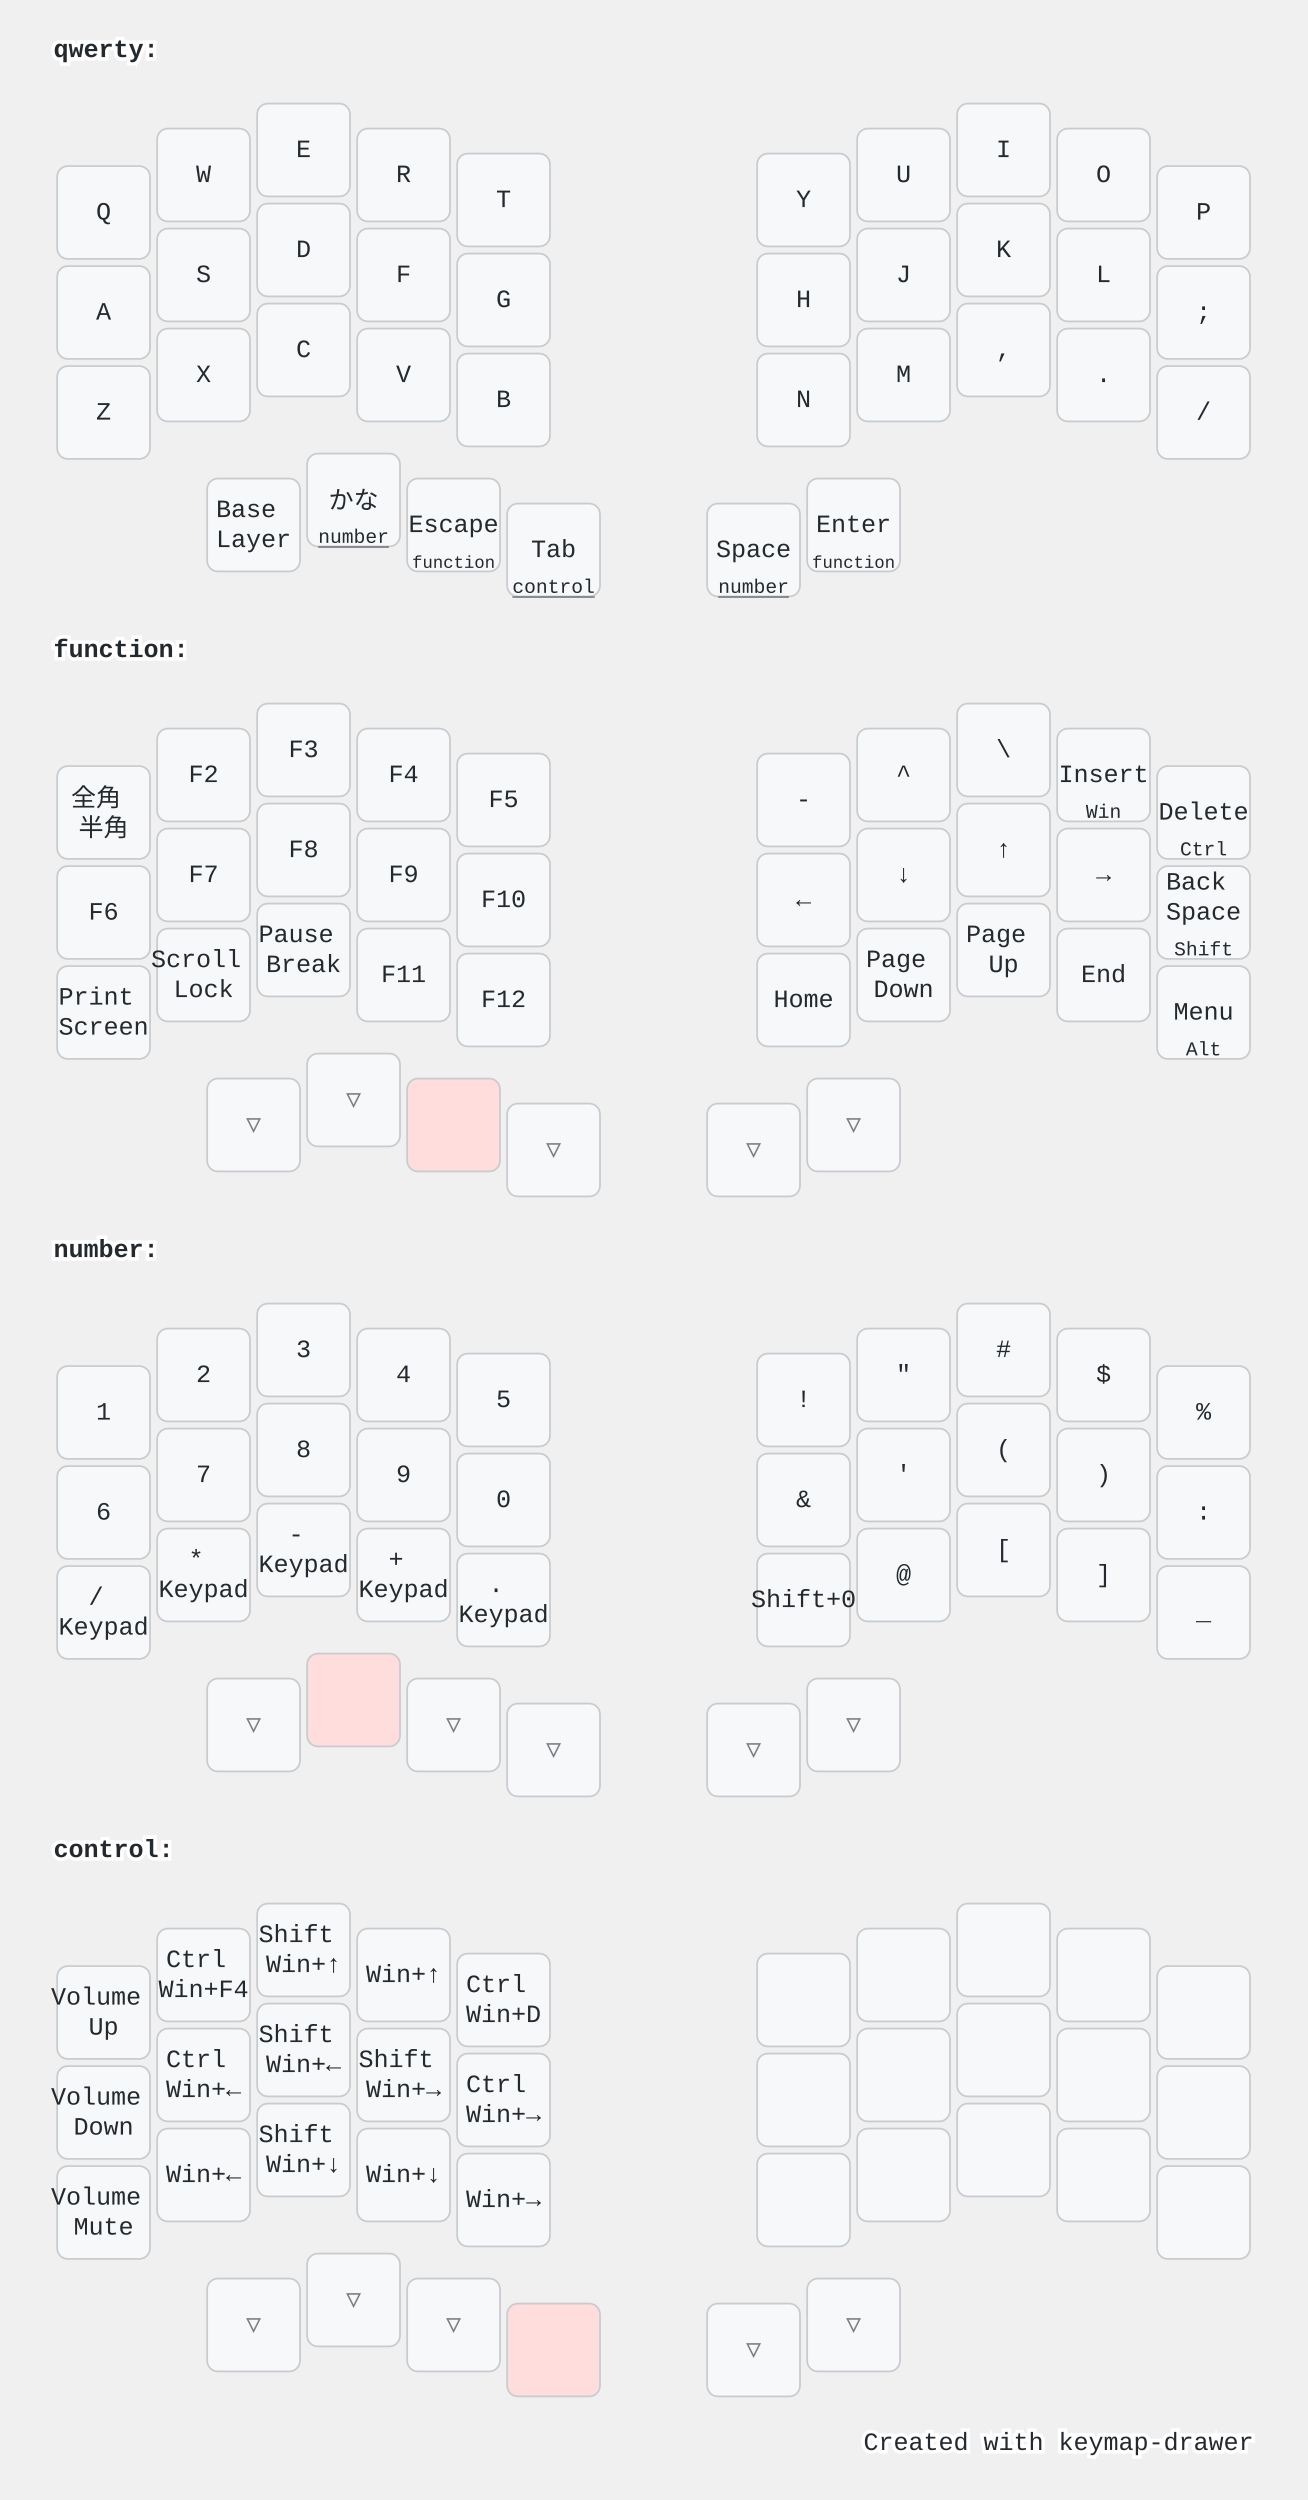
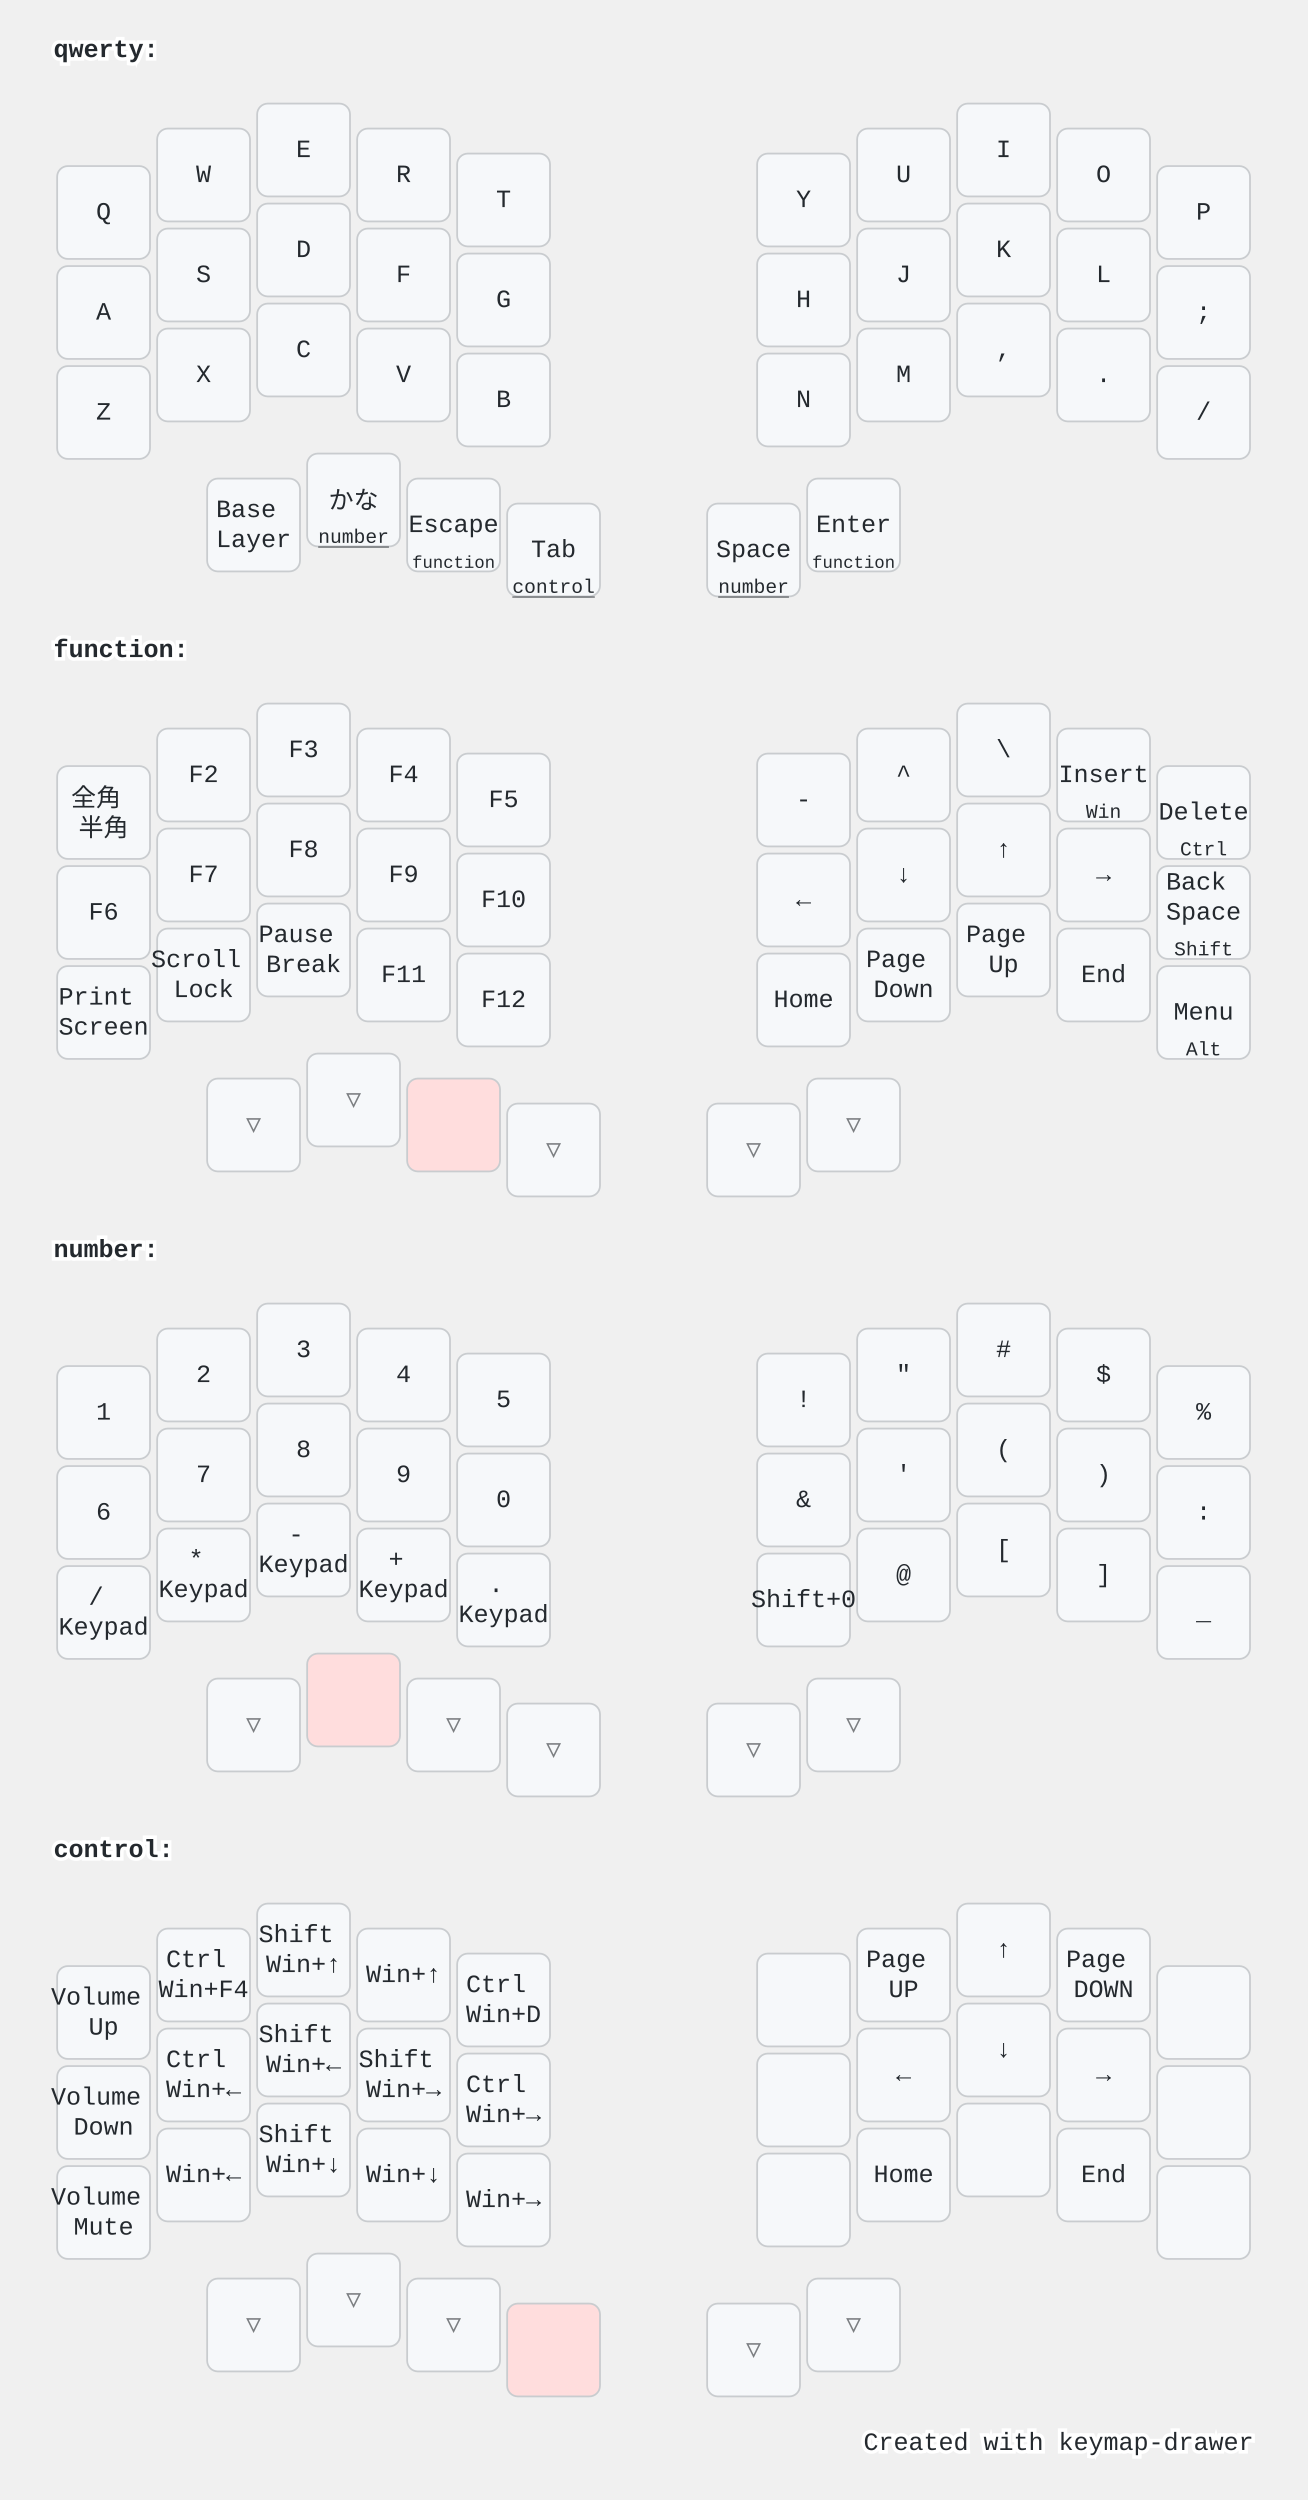
<svg xmlns="http://www.w3.org/2000/svg" width="732" height="1400" viewBox="0 0 732 1400" class="keymap">
  <style>/* inherit to force styles through use tags */
svg path {
    fill: inherit;
}

/* font and background color specifications */
svg.keymap {
    font-family: SFMono-Regular,Consolas,Liberation Mono,Menlo,monospace;
    font-size: 14px;
    font-kerning: normal;
    text-rendering: optimizeLegibility;
    fill: #24292e;
}

/* default key styling */
rect.key {
    fill: #f6f8fa;
}

rect.key, rect.combo {
    stroke: #c9cccf;
    stroke-width: 1;
}

/* default key side styling, only used is draw_key_sides is set */
rect.side {
    filter: brightness(90%);
}

/* color accent for combo boxes */
rect.combo, rect.combo-separate {
    fill: #cdf;
}

/* color accent for held keys */
rect.held, rect.combo.held {
    fill: #fdd;
}

/* color accent for ghost (optional) keys */
rect.ghost, rect.combo.ghost {
    stroke-dasharray: 4, 4;
    stroke-width: 2;
}

text {
    text-anchor: middle;
    dominant-baseline: middle;
}

/* styling for layer labels */
text.label {
    font-weight: bold;
    text-anchor: start;
    stroke: white;
    stroke-width: 4;
    paint-order: stroke;
}

/* styling for optional footer */
text.footer {
    text-anchor: end;
    dominant-baseline: auto;
    stroke: white;
    stroke-width: 4;
    paint-order: stroke;
}

/* styling for combo tap, and key non-tap label text */
text.combo, text.hold, text.shifted, text.left, text.right {
    font-size: 11px;
}

text.hold {
    text-anchor: middle;
    dominant-baseline: auto;
}

text.shifted {
    text-anchor: middle;
    dominant-baseline: hanging;
}

text.left {
    text-anchor: start;
}

text.right {
    text-anchor: end;
}

text.layer-activator {
    text-decoration: underline;
}

/* styling for hold/shifted label text in combo box */
text.combo.hold, text.combo.shifted, text.combo.left, text.combo.right {
    font-size: 8px;
}

/* lighter symbol for transparent keys */
text.trans {
    fill: #7b7e81;
}

/* styling for combo dendrons */
path.combo {
    stroke-width: 1;
    stroke: gray;
    fill: none;
}

/* Start Tabler Icons Cleanup */
/* cannot use height/width with glyphs */
.icon-tabler &gt; path {
    fill: inherit;
    stroke: inherit;
    stroke-width: 2;
}
/* hide tabler's default box */
.icon-tabler &gt; path[stroke="none"][fill="none"] {
    visibility: hidden;
}
/* End Tabler Icons Cleanup */

@media (prefers-color-scheme: dark) {
svg.keymap { fill: #d1d6db; }
rect.key { fill: #3f4750; }
rect.key, rect.combo { stroke: #60666c; }
rect.combo, rect.combo-separate { fill: #1f3d7a; }
rect.held, rect.combo.held { fill: #854747; }
text.label, text.footer { stroke: black; }
text.trans { fill: #7e8184; }
path.combo { stroke: #7f7f7f; }

}</style>
  <g transform="translate(30, 0)" class="layer-qwerty">
    <text x="0" y="28" class="label" id="qwerty">qwerty:</text>
    <g transform="translate(0, 56)">
      <g transform="translate(28, 63)" class="key keypos-0">
        <rect rx="6" ry="6" x="-26" y="-26" width="52" height="52" class="key" />
        <text x="0" y="0" class="key tap">Q</text>
      </g>
      <g transform="translate(84, 42)" class="key keypos-1">
        <rect rx="6" ry="6" x="-26" y="-26" width="52" height="52" class="key" />
        <text x="0" y="0" class="key tap">W</text>
      </g>
      <g transform="translate(140, 28)" class="key keypos-2">
        <rect rx="6" ry="6" x="-26" y="-26" width="52" height="52" class="key" />
        <text x="0" y="0" class="key tap">E</text>
      </g>
      <g transform="translate(196, 42)" class="key keypos-3">
        <rect rx="6" ry="6" x="-26" y="-26" width="52" height="52" class="key" />
        <text x="0" y="0" class="key tap">R</text>
      </g>
      <g transform="translate(252, 56)" class="key keypos-4">
        <rect rx="6" ry="6" x="-26" y="-26" width="52" height="52" class="key" />
        <text x="0" y="0" class="key tap">T</text>
      </g>
      <g transform="translate(420, 56)" class="key keypos-5">
        <rect rx="6" ry="6" x="-26" y="-26" width="52" height="52" class="key" />
        <text x="0" y="0" class="key tap">Y</text>
      </g>
      <g transform="translate(476, 42)" class="key keypos-6">
        <rect rx="6" ry="6" x="-26" y="-26" width="52" height="52" class="key" />
        <text x="0" y="0" class="key tap">U</text>
      </g>
      <g transform="translate(532, 28)" class="key keypos-7">
        <rect rx="6" ry="6" x="-26" y="-26" width="52" height="52" class="key" />
        <text x="0" y="0" class="key tap">I</text>
      </g>
      <g transform="translate(588, 42)" class="key keypos-8">
        <rect rx="6" ry="6" x="-26" y="-26" width="52" height="52" class="key" />
        <text x="0" y="0" class="key tap">O</text>
      </g>
      <g transform="translate(644, 63)" class="key keypos-9">
        <rect rx="6" ry="6" x="-26" y="-26" width="52" height="52" class="key" />
        <text x="0" y="0" class="key tap">P</text>
      </g>
      <g transform="translate(28, 119)" class="key keypos-10">
        <rect rx="6" ry="6" x="-26" y="-26" width="52" height="52" class="key" />
        <text x="0" y="0" class="key tap">A</text>
      </g>
      <g transform="translate(84, 98)" class="key keypos-11">
        <rect rx="6" ry="6" x="-26" y="-26" width="52" height="52" class="key" />
        <text x="0" y="0" class="key tap">S</text>
      </g>
      <g transform="translate(140, 84)" class="key keypos-12">
        <rect rx="6" ry="6" x="-26" y="-26" width="52" height="52" class="key" />
        <text x="0" y="0" class="key tap">D</text>
      </g>
      <g transform="translate(196, 98)" class="key keypos-13">
        <rect rx="6" ry="6" x="-26" y="-26" width="52" height="52" class="key" />
        <text x="0" y="0" class="key tap">F</text>
      </g>
      <g transform="translate(252, 112)" class="key keypos-14">
        <rect rx="6" ry="6" x="-26" y="-26" width="52" height="52" class="key" />
        <text x="0" y="0" class="key tap">G</text>
      </g>
      <g transform="translate(420, 112)" class="key keypos-15">
        <rect rx="6" ry="6" x="-26" y="-26" width="52" height="52" class="key" />
        <text x="0" y="0" class="key tap">H</text>
      </g>
      <g transform="translate(476, 98)" class="key keypos-16">
        <rect rx="6" ry="6" x="-26" y="-26" width="52" height="52" class="key" />
        <text x="0" y="0" class="key tap">J</text>
      </g>
      <g transform="translate(532, 84)" class="key keypos-17">
        <rect rx="6" ry="6" x="-26" y="-26" width="52" height="52" class="key" />
        <text x="0" y="0" class="key tap">K</text>
      </g>
      <g transform="translate(588, 98)" class="key keypos-18">
        <rect rx="6" ry="6" x="-26" y="-26" width="52" height="52" class="key" />
        <text x="0" y="0" class="key tap">L</text>
      </g>
      <g transform="translate(644, 119)" class="key keypos-19">
        <rect rx="6" ry="6" x="-26" y="-26" width="52" height="52" class="key" />
        <text x="0" y="0" class="key tap">;</text>
      </g>
      <g transform="translate(28, 175)" class="key keypos-20">
        <rect rx="6" ry="6" x="-26" y="-26" width="52" height="52" class="key" />
        <text x="0" y="0" class="key tap">Z</text>
      </g>
      <g transform="translate(84, 154)" class="key keypos-21">
        <rect rx="6" ry="6" x="-26" y="-26" width="52" height="52" class="key" />
        <text x="0" y="0" class="key tap">X</text>
      </g>
      <g transform="translate(140, 140)" class="key keypos-22">
        <rect rx="6" ry="6" x="-26" y="-26" width="52" height="52" class="key" />
        <text x="0" y="0" class="key tap">C</text>
      </g>
      <g transform="translate(196, 154)" class="key keypos-23">
        <rect rx="6" ry="6" x="-26" y="-26" width="52" height="52" class="key" />
        <text x="0" y="0" class="key tap">V</text>
      </g>
      <g transform="translate(252, 168)" class="key keypos-24">
        <rect rx="6" ry="6" x="-26" y="-26" width="52" height="52" class="key" />
        <text x="0" y="0" class="key tap">B</text>
      </g>
      <g transform="translate(420, 168)" class="key keypos-25">
        <rect rx="6" ry="6" x="-26" y="-26" width="52" height="52" class="key" />
        <text x="0" y="0" class="key tap">N</text>
      </g>
      <g transform="translate(476, 154)" class="key keypos-26">
        <rect rx="6" ry="6" x="-26" y="-26" width="52" height="52" class="key" />
        <text x="0" y="0" class="key tap">M</text>
      </g>
      <g transform="translate(532, 140)" class="key keypos-27">
        <rect rx="6" ry="6" x="-26" y="-26" width="52" height="52" class="key" />
        <text x="0" y="0" class="key tap">,</text>
      </g>
      <g transform="translate(588, 154)" class="key keypos-28">
        <rect rx="6" ry="6" x="-26" y="-26" width="52" height="52" class="key" />
        <text x="0" y="0" class="key tap">.</text>
      </g>
      <g transform="translate(644, 175)" class="key keypos-29">
        <rect rx="6" ry="6" x="-26" y="-26" width="52" height="52" class="key" />
        <text x="0" y="0" class="key tap">/</text>
      </g>
      <g transform="translate(112, 238)" class="key keypos-30">
        <rect rx="6" ry="6" x="-26" y="-26" width="52" height="52" class="key" />
        <text x="0" y="0" class="key tap">
          <tspan x="0" dy="-0.6em">Base</tspan>
          <tspan x="0" dy="1.2em">Layer</tspan>
        </text>
      </g>
      <g transform="translate(168, 224)" class="key keypos-31">
        <rect rx="6" ry="6" x="-26" y="-26" width="52" height="52" class="key" />
        <text x="0" y="0" class="key tap">かな</text>
        <a href="#number">
          <text x="0" y="24" class="key hold layer-activator">number</text>
        </a>
      </g>
      <g transform="translate(224, 238)" class="key keypos-32">
        <rect rx="6" ry="6" x="-26" y="-26" width="52" height="52" class="key" />
        <text x="0" y="0" class="key tap">Escape</text>
        <a href="#function">
          <text x="0" y="24" class="key hold layer-activator">
            <tspan style="font-size: 88%">function</tspan>
          </text>
        </a>
      </g>
      <g transform="translate(280, 252)" class="key keypos-33">
        <rect rx="6" ry="6" x="-26" y="-26" width="52" height="52" class="key" />
        <text x="0" y="0" class="key tap">Tab</text>
        <a href="#control">
          <text x="0" y="24" class="key hold layer-activator">control</text>
        </a>
      </g>
      <g transform="translate(392, 252)" class="key keypos-34">
        <rect rx="6" ry="6" x="-26" y="-26" width="52" height="52" class="key" />
        <text x="0" y="0" class="key tap">Space</text>
        <a href="#number">
          <text x="0" y="24" class="key hold layer-activator">number</text>
        </a>
      </g>
      <g transform="translate(448, 238)" class="key keypos-35">
        <rect rx="6" ry="6" x="-26" y="-26" width="52" height="52" class="key" />
        <text x="0" y="0" class="key tap">Enter</text>
        <a href="#function">
          <text x="0" y="24" class="key hold layer-activator">
            <tspan style="font-size: 88%">function</tspan>
          </text>
        </a>
      </g>
    </g>
  </g>
  <g transform="translate(30, 336)" class="layer-function">
    <text x="0" y="28" class="label" id="function">function:</text>
    <g transform="translate(0, 56)">
      <g transform="translate(28, 63)" class="key keypos-0">
        <rect rx="6" ry="6" x="-26" y="-26" width="52" height="52" class="key" />
        <text x="0" y="0" class="key tap">
          <tspan x="0" dy="-0.6em">全角</tspan>
          <tspan x="0" dy="1.2em">半角</tspan>
        </text>
      </g>
      <g transform="translate(84, 42)" class="key keypos-1">
        <rect rx="6" ry="6" x="-26" y="-26" width="52" height="52" class="key" />
        <text x="0" y="0" class="key tap">F2</text>
      </g>
      <g transform="translate(140, 28)" class="key keypos-2">
        <rect rx="6" ry="6" x="-26" y="-26" width="52" height="52" class="key" />
        <text x="0" y="0" class="key tap">F3</text>
      </g>
      <g transform="translate(196, 42)" class="key keypos-3">
        <rect rx="6" ry="6" x="-26" y="-26" width="52" height="52" class="key" />
        <text x="0" y="0" class="key tap">F4</text>
      </g>
      <g transform="translate(252, 56)" class="key keypos-4">
        <rect rx="6" ry="6" x="-26" y="-26" width="52" height="52" class="key" />
        <text x="0" y="0" class="key tap">F5</text>
      </g>
      <g transform="translate(420, 56)" class="key keypos-5">
        <rect rx="6" ry="6" x="-26" y="-26" width="52" height="52" class="key" />
        <text x="0" y="0" class="key tap">-</text>
      </g>
      <g transform="translate(476, 42)" class="key keypos-6">
        <rect rx="6" ry="6" x="-26" y="-26" width="52" height="52" class="key" />
        <text x="0" y="0" class="key tap">^</text>
      </g>
      <g transform="translate(532, 28)" class="key keypos-7">
        <rect rx="6" ry="6" x="-26" y="-26" width="52" height="52" class="key" />
        <text x="0" y="0" class="key tap">\</text>
      </g>
      <g transform="translate(588, 42)" class="key keypos-8">
        <rect rx="6" ry="6" x="-26" y="-26" width="52" height="52" class="key" />
        <text x="0" y="0" class="key tap">Insert</text>
        <text x="0" y="24" class="key hold">Win</text>
      </g>
      <g transform="translate(644, 63)" class="key keypos-9">
        <rect rx="6" ry="6" x="-26" y="-26" width="52" height="52" class="key" />
        <text x="0" y="0" class="key tap">Delete</text>
        <text x="0" y="24" class="key hold">Ctrl</text>
      </g>
      <g transform="translate(28, 119)" class="key keypos-10">
        <rect rx="6" ry="6" x="-26" y="-26" width="52" height="52" class="key" />
        <text x="0" y="0" class="key tap">F6</text>
      </g>
      <g transform="translate(84, 98)" class="key keypos-11">
        <rect rx="6" ry="6" x="-26" y="-26" width="52" height="52" class="key" />
        <text x="0" y="0" class="key tap">F7</text>
      </g>
      <g transform="translate(140, 84)" class="key keypos-12">
        <rect rx="6" ry="6" x="-26" y="-26" width="52" height="52" class="key" />
        <text x="0" y="0" class="key tap">F8</text>
      </g>
      <g transform="translate(196, 98)" class="key keypos-13">
        <rect rx="6" ry="6" x="-26" y="-26" width="52" height="52" class="key" />
        <text x="0" y="0" class="key tap">F9</text>
      </g>
      <g transform="translate(252, 112)" class="key keypos-14">
        <rect rx="6" ry="6" x="-26" y="-26" width="52" height="52" class="key" />
        <text x="0" y="0" class="key tap">F10</text>
      </g>
      <g transform="translate(420, 112)" class="key keypos-15">
        <rect rx="6" ry="6" x="-26" y="-26" width="52" height="52" class="key" />
        <text x="0" y="0" class="key tap">←</text>
      </g>
      <g transform="translate(476, 98)" class="key keypos-16">
        <rect rx="6" ry="6" x="-26" y="-26" width="52" height="52" class="key" />
        <text x="0" y="0" class="key tap">↓</text>
      </g>
      <g transform="translate(532, 84)" class="key keypos-17">
        <rect rx="6" ry="6" x="-26" y="-26" width="52" height="52" class="key" />
        <text x="0" y="0" class="key tap">↑</text>
      </g>
      <g transform="translate(588, 98)" class="key keypos-18">
        <rect rx="6" ry="6" x="-26" y="-26" width="52" height="52" class="key" />
        <text x="0" y="0" class="key tap">→</text>
      </g>
      <g transform="translate(644, 119)" class="key keypos-19">
        <rect rx="6" ry="6" x="-26" y="-26" width="52" height="52" class="key" />
        <text x="0" y="0" class="key tap">
          <tspan x="0" dy="-1.2em">Back</tspan>
          <tspan x="0" dy="1.2em">Space</tspan>
        </text>
        <text x="0" y="24" class="key hold">Shift</text>
      </g>
      <g transform="translate(28, 175)" class="key keypos-20">
        <rect rx="6" ry="6" x="-26" y="-26" width="52" height="52" class="key" />
        <text x="0" y="0" class="key tap">
          <tspan x="0" dy="-0.6em">Print</tspan>
          <tspan x="0" dy="1.2em">Screen</tspan>
        </text>
      </g>
      <g transform="translate(84, 154)" class="key keypos-21">
        <rect rx="6" ry="6" x="-26" y="-26" width="52" height="52" class="key" />
        <text x="0" y="0" class="key tap">
          <tspan x="0" dy="-0.6em">Scroll</tspan>
          <tspan x="0" dy="1.2em">Lock</tspan>
        </text>
      </g>
      <g transform="translate(140, 140)" class="key keypos-22">
        <rect rx="6" ry="6" x="-26" y="-26" width="52" height="52" class="key" />
        <text x="0" y="0" class="key tap">
          <tspan x="0" dy="-0.6em">Pause</tspan>
          <tspan x="0" dy="1.2em">Break</tspan>
        </text>
      </g>
      <g transform="translate(196, 154)" class="key keypos-23">
        <rect rx="6" ry="6" x="-26" y="-26" width="52" height="52" class="key" />
        <text x="0" y="0" class="key tap">F11</text>
      </g>
      <g transform="translate(252, 168)" class="key keypos-24">
        <rect rx="6" ry="6" x="-26" y="-26" width="52" height="52" class="key" />
        <text x="0" y="0" class="key tap">F12</text>
      </g>
      <g transform="translate(420, 168)" class="key keypos-25">
        <rect rx="6" ry="6" x="-26" y="-26" width="52" height="52" class="key" />
        <text x="0" y="0" class="key tap">Home</text>
      </g>
      <g transform="translate(476, 154)" class="key keypos-26">
        <rect rx="6" ry="6" x="-26" y="-26" width="52" height="52" class="key" />
        <text x="0" y="0" class="key tap">
          <tspan x="0" dy="-0.6em">Page</tspan>
          <tspan x="0" dy="1.2em">Down</tspan>
        </text>
      </g>
      <g transform="translate(532, 140)" class="key keypos-27">
        <rect rx="6" ry="6" x="-26" y="-26" width="52" height="52" class="key" />
        <text x="0" y="0" class="key tap">
          <tspan x="0" dy="-0.6em">Page</tspan>
          <tspan x="0" dy="1.2em">Up</tspan>
        </text>
      </g>
      <g transform="translate(588, 154)" class="key keypos-28">
        <rect rx="6" ry="6" x="-26" y="-26" width="52" height="52" class="key" />
        <text x="0" y="0" class="key tap">End</text>
      </g>
      <g transform="translate(644, 175)" class="key keypos-29">
        <rect rx="6" ry="6" x="-26" y="-26" width="52" height="52" class="key" />
        <text x="0" y="0" class="key tap">Menu</text>
        <text x="0" y="24" class="key hold">Alt</text>
      </g>
      <g transform="translate(112, 238)" class="key trans keypos-30">
        <rect rx="6" ry="6" x="-26" y="-26" width="52" height="52" class="key trans" />
        <text x="0" y="0" class="key trans tap">▽</text>
      </g>
      <g transform="translate(168, 224)" class="key trans keypos-31">
        <rect rx="6" ry="6" x="-26" y="-26" width="52" height="52" class="key trans" />
        <text x="0" y="0" class="key trans tap">▽</text>
      </g>
      <g transform="translate(224, 238)" class="key held keypos-32">
        <rect rx="6" ry="6" x="-26" y="-26" width="52" height="52" class="key held" />
      </g>
      <g transform="translate(280, 252)" class="key trans keypos-33">
        <rect rx="6" ry="6" x="-26" y="-26" width="52" height="52" class="key trans" />
        <text x="0" y="0" class="key trans tap">▽</text>
      </g>
      <g transform="translate(392, 252)" class="key trans keypos-34">
        <rect rx="6" ry="6" x="-26" y="-26" width="52" height="52" class="key trans" />
        <text x="0" y="0" class="key trans tap">▽</text>
      </g>
      <g transform="translate(448, 238)" class="key trans keypos-35">
        <rect rx="6" ry="6" x="-26" y="-26" width="52" height="52" class="key trans" />
        <text x="0" y="0" class="key trans tap">▽</text>
      </g>
    </g>
  </g>
  <g transform="translate(30, 672)" class="layer-number">
    <text x="0" y="28" class="label" id="number">number:</text>
    <g transform="translate(0, 56)">
      <g transform="translate(28, 63)" class="key keypos-0">
        <rect rx="6" ry="6" x="-26" y="-26" width="52" height="52" class="key" />
        <text x="0" y="0" class="key tap">1</text>
      </g>
      <g transform="translate(84, 42)" class="key keypos-1">
        <rect rx="6" ry="6" x="-26" y="-26" width="52" height="52" class="key" />
        <text x="0" y="0" class="key tap">2</text>
      </g>
      <g transform="translate(140, 28)" class="key keypos-2">
        <rect rx="6" ry="6" x="-26" y="-26" width="52" height="52" class="key" />
        <text x="0" y="0" class="key tap">3</text>
      </g>
      <g transform="translate(196, 42)" class="key keypos-3">
        <rect rx="6" ry="6" x="-26" y="-26" width="52" height="52" class="key" />
        <text x="0" y="0" class="key tap">4</text>
      </g>
      <g transform="translate(252, 56)" class="key keypos-4">
        <rect rx="6" ry="6" x="-26" y="-26" width="52" height="52" class="key" />
        <text x="0" y="0" class="key tap">5</text>
      </g>
      <g transform="translate(420, 56)" class="key keypos-5">
        <rect rx="6" ry="6" x="-26" y="-26" width="52" height="52" class="key" />
        <text x="0" y="0" class="key tap">!</text>
      </g>
      <g transform="translate(476, 42)" class="key keypos-6">
        <rect rx="6" ry="6" x="-26" y="-26" width="52" height="52" class="key" />
        <text x="0" y="0" class="key tap">"</text>
      </g>
      <g transform="translate(532, 28)" class="key keypos-7">
        <rect rx="6" ry="6" x="-26" y="-26" width="52" height="52" class="key" />
        <text x="0" y="0" class="key tap">#</text>
      </g>
      <g transform="translate(588, 42)" class="key keypos-8">
        <rect rx="6" ry="6" x="-26" y="-26" width="52" height="52" class="key" />
        <text x="0" y="0" class="key tap">$</text>
      </g>
      <g transform="translate(644, 63)" class="key keypos-9">
        <rect rx="6" ry="6" x="-26" y="-26" width="52" height="52" class="key" />
        <text x="0" y="0" class="key tap">%</text>
      </g>
      <g transform="translate(28, 119)" class="key keypos-10">
        <rect rx="6" ry="6" x="-26" y="-26" width="52" height="52" class="key" />
        <text x="0" y="0" class="key tap">6</text>
      </g>
      <g transform="translate(84, 98)" class="key keypos-11">
        <rect rx="6" ry="6" x="-26" y="-26" width="52" height="52" class="key" />
        <text x="0" y="0" class="key tap">7</text>
      </g>
      <g transform="translate(140, 84)" class="key keypos-12">
        <rect rx="6" ry="6" x="-26" y="-26" width="52" height="52" class="key" />
        <text x="0" y="0" class="key tap">8</text>
      </g>
      <g transform="translate(196, 98)" class="key keypos-13">
        <rect rx="6" ry="6" x="-26" y="-26" width="52" height="52" class="key" />
        <text x="0" y="0" class="key tap">9</text>
      </g>
      <g transform="translate(252, 112)" class="key keypos-14">
        <rect rx="6" ry="6" x="-26" y="-26" width="52" height="52" class="key" />
        <text x="0" y="0" class="key tap">0</text>
      </g>
      <g transform="translate(420, 112)" class="key keypos-15">
        <rect rx="6" ry="6" x="-26" y="-26" width="52" height="52" class="key" />
        <text x="0" y="0" class="key tap">&amp;</text>
      </g>
      <g transform="translate(476, 98)" class="key keypos-16">
        <rect rx="6" ry="6" x="-26" y="-26" width="52" height="52" class="key" />
        <text x="0" y="0" class="key tap">'</text>
      </g>
      <g transform="translate(532, 84)" class="key keypos-17">
        <rect rx="6" ry="6" x="-26" y="-26" width="52" height="52" class="key" />
        <text x="0" y="0" class="key tap">(</text>
      </g>
      <g transform="translate(588, 98)" class="key keypos-18">
        <rect rx="6" ry="6" x="-26" y="-26" width="52" height="52" class="key" />
        <text x="0" y="0" class="key tap">)</text>
      </g>
      <g transform="translate(644, 119)" class="key keypos-19">
        <rect rx="6" ry="6" x="-26" y="-26" width="52" height="52" class="key" />
        <text x="0" y="0" class="key tap">:</text>
      </g>
      <g transform="translate(28, 175)" class="key keypos-20">
        <rect rx="6" ry="6" x="-26" y="-26" width="52" height="52" class="key" />
        <text x="0" y="0" class="key tap">
          <tspan x="0" dy="-0.6em">/</tspan>
          <tspan x="0" dy="1.2em">Keypad</tspan>
        </text>
      </g>
      <g transform="translate(84, 154)" class="key keypos-21">
        <rect rx="6" ry="6" x="-26" y="-26" width="52" height="52" class="key" />
        <text x="0" y="0" class="key tap">
          <tspan x="0" dy="-0.6em">*</tspan>
          <tspan x="0" dy="1.2em">Keypad</tspan>
        </text>
      </g>
      <g transform="translate(140, 140)" class="key keypos-22">
        <rect rx="6" ry="6" x="-26" y="-26" width="52" height="52" class="key" />
        <text x="0" y="0" class="key tap">
          <tspan x="0" dy="-0.6em">-</tspan>
          <tspan x="0" dy="1.2em">Keypad</tspan>
        </text>
      </g>
      <g transform="translate(196, 154)" class="key keypos-23">
        <rect rx="6" ry="6" x="-26" y="-26" width="52" height="52" class="key" />
        <text x="0" y="0" class="key tap">
          <tspan x="0" dy="-0.6em">+</tspan>
          <tspan x="0" dy="1.2em">Keypad</tspan>
        </text>
      </g>
      <g transform="translate(252, 168)" class="key keypos-24">
        <rect rx="6" ry="6" x="-26" y="-26" width="52" height="52" class="key" />
        <text x="0" y="0" class="key tap">
          <tspan x="0" dy="-0.6em">.</tspan>
          <tspan x="0" dy="1.2em">Keypad</tspan>
        </text>
      </g>
      <g transform="translate(420, 168)" class="key keypos-25">
        <rect rx="6" ry="6" x="-26" y="-26" width="52" height="52" class="key" />
        <text x="0" y="0" class="key tap">Shift+0</text>
      </g>
      <g transform="translate(476, 154)" class="key keypos-26">
        <rect rx="6" ry="6" x="-26" y="-26" width="52" height="52" class="key" />
        <text x="0" y="0" class="key tap">@</text>
      </g>
      <g transform="translate(532, 140)" class="key keypos-27">
        <rect rx="6" ry="6" x="-26" y="-26" width="52" height="52" class="key" />
        <text x="0" y="0" class="key tap">[</text>
      </g>
      <g transform="translate(588, 154)" class="key keypos-28">
        <rect rx="6" ry="6" x="-26" y="-26" width="52" height="52" class="key" />
        <text x="0" y="0" class="key tap">]</text>
      </g>
      <g transform="translate(644, 175)" class="key keypos-29">
        <rect rx="6" ry="6" x="-26" y="-26" width="52" height="52" class="key" />
        <text x="0" y="0" class="key tap">_</text>
      </g>
      <g transform="translate(112, 238)" class="key trans keypos-30">
        <rect rx="6" ry="6" x="-26" y="-26" width="52" height="52" class="key trans" />
        <text x="0" y="0" class="key trans tap">▽</text>
      </g>
      <g transform="translate(168, 224)" class="key held keypos-31">
        <rect rx="6" ry="6" x="-26" y="-26" width="52" height="52" class="key held" />
      </g>
      <g transform="translate(224, 238)" class="key trans keypos-32">
        <rect rx="6" ry="6" x="-26" y="-26" width="52" height="52" class="key trans" />
        <text x="0" y="0" class="key trans tap">▽</text>
      </g>
      <g transform="translate(280, 252)" class="key trans keypos-33">
        <rect rx="6" ry="6" x="-26" y="-26" width="52" height="52" class="key trans" />
        <text x="0" y="0" class="key trans tap">▽</text>
      </g>
      <g transform="translate(392, 252)" class="key trans keypos-34">
        <rect rx="6" ry="6" x="-26" y="-26" width="52" height="52" class="key trans" />
        <text x="0" y="0" class="key trans tap">▽</text>
      </g>
      <g transform="translate(448, 238)" class="key trans keypos-35">
        <rect rx="6" ry="6" x="-26" y="-26" width="52" height="52" class="key trans" />
        <text x="0" y="0" class="key trans tap">▽</text>
      </g>
    </g>
  </g>
  <g transform="translate(30, 1008)" class="layer-control">
    <text x="0" y="28" class="label" id="control">control:</text>
    <g transform="translate(0, 56)">
      <g transform="translate(28, 63)" class="key keypos-0">
        <rect rx="6" ry="6" x="-26" y="-26" width="52" height="52" class="key" />
        <text x="0" y="0" class="key tap">
          <tspan x="0" dy="-0.6em">Volume</tspan>
          <tspan x="0" dy="1.2em">Up</tspan>
        </text>
      </g>
      <g transform="translate(84, 42)" class="key keypos-1">
        <rect rx="6" ry="6" x="-26" y="-26" width="52" height="52" class="key" />
        <text x="0" y="0" class="key tap">
          <tspan x="0" dy="-0.6em">Ctrl</tspan>
          <tspan x="0" dy="1.2em">Win+F4</tspan>
        </text>
      </g>
      <g transform="translate(140, 28)" class="key keypos-2">
        <rect rx="6" ry="6" x="-26" y="-26" width="52" height="52" class="key" />
        <text x="0" y="0" class="key tap">
          <tspan x="0" dy="-0.6em">Shift</tspan>
          <tspan x="0" dy="1.2em">Win+↑</tspan>
        </text>
      </g>
      <g transform="translate(196, 42)" class="key keypos-3">
        <rect rx="6" ry="6" x="-26" y="-26" width="52" height="52" class="key" />
        <text x="0" y="0" class="key tap">Win+↑</text>
      </g>
      <g transform="translate(252, 56)" class="key keypos-4">
        <rect rx="6" ry="6" x="-26" y="-26" width="52" height="52" class="key" />
        <text x="0" y="0" class="key tap">
          <tspan x="0" dy="-0.6em">Ctrl</tspan>
          <tspan x="0" dy="1.2em">Win+D</tspan>
        </text>
      </g>
      <g transform="translate(420, 56)" class="key keypos-5">
        <rect rx="6" ry="6" x="-26" y="-26" width="52" height="52" class="key" />
      </g>
      <g transform="translate(476, 42)" class="key keypos-6">
        <rect rx="6" ry="6" x="-26" y="-26" width="52" height="52" class="key" />
+         <text x="0" y="0" class="key tap">
+           <tspan x="0" dy="-0.6em">Page</tspan>
+           <tspan x="0" dy="1.2em">UP</tspan>
+         </text>
      </g>
      <g transform="translate(532, 28)" class="key keypos-7">
        <rect rx="6" ry="6" x="-26" y="-26" width="52" height="52" class="key" />
+         <text x="0" y="0" class="key tap">↑</text>
      </g>
      <g transform="translate(588, 42)" class="key keypos-8">
        <rect rx="6" ry="6" x="-26" y="-26" width="52" height="52" class="key" />
+         <text x="0" y="0" class="key tap">
+           <tspan x="0" dy="-0.6em">Page</tspan>
+           <tspan x="0" dy="1.2em">DOWN</tspan>
+         </text>
      </g>
      <g transform="translate(644, 63)" class="key keypos-9">
        <rect rx="6" ry="6" x="-26" y="-26" width="52" height="52" class="key" />
      </g>
      <g transform="translate(28, 119)" class="key keypos-10">
        <rect rx="6" ry="6" x="-26" y="-26" width="52" height="52" class="key" />
        <text x="0" y="0" class="key tap">
          <tspan x="0" dy="-0.6em">Volume</tspan>
          <tspan x="0" dy="1.2em">Down</tspan>
        </text>
      </g>
      <g transform="translate(84, 98)" class="key keypos-11">
        <rect rx="6" ry="6" x="-26" y="-26" width="52" height="52" class="key" />
        <text x="0" y="0" class="key tap">
          <tspan x="0" dy="-0.6em">Ctrl</tspan>
          <tspan x="0" dy="1.2em">Win+←</tspan>
        </text>
      </g>
      <g transform="translate(140, 84)" class="key keypos-12">
        <rect rx="6" ry="6" x="-26" y="-26" width="52" height="52" class="key" />
        <text x="0" y="0" class="key tap">
          <tspan x="0" dy="-0.6em">Shift</tspan>
          <tspan x="0" dy="1.2em">Win+←</tspan>
        </text>
      </g>
      <g transform="translate(196, 98)" class="key keypos-13">
        <rect rx="6" ry="6" x="-26" y="-26" width="52" height="52" class="key" />
        <text x="0" y="0" class="key tap">
          <tspan x="0" dy="-0.6em">Shift</tspan>
          <tspan x="0" dy="1.2em">Win+→</tspan>
        </text>
      </g>
      <g transform="translate(252, 112)" class="key keypos-14">
        <rect rx="6" ry="6" x="-26" y="-26" width="52" height="52" class="key" />
        <text x="0" y="0" class="key tap">
          <tspan x="0" dy="-0.6em">Ctrl</tspan>
          <tspan x="0" dy="1.2em">Win+→</tspan>
        </text>
      </g>
      <g transform="translate(420, 112)" class="key keypos-15">
        <rect rx="6" ry="6" x="-26" y="-26" width="52" height="52" class="key" />
      </g>
      <g transform="translate(476, 98)" class="key keypos-16">
        <rect rx="6" ry="6" x="-26" y="-26" width="52" height="52" class="key" />
+         <text x="0" y="0" class="key tap">←</text>
      </g>
      <g transform="translate(532, 84)" class="key keypos-17">
        <rect rx="6" ry="6" x="-26" y="-26" width="52" height="52" class="key" />
+         <text x="0" y="0" class="key tap">↓</text>
      </g>
      <g transform="translate(588, 98)" class="key keypos-18">
        <rect rx="6" ry="6" x="-26" y="-26" width="52" height="52" class="key" />
+         <text x="0" y="0" class="key tap">→</text>
      </g>
      <g transform="translate(644, 119)" class="key keypos-19">
        <rect rx="6" ry="6" x="-26" y="-26" width="52" height="52" class="key" />
      </g>
      <g transform="translate(28, 175)" class="key keypos-20">
        <rect rx="6" ry="6" x="-26" y="-26" width="52" height="52" class="key" />
        <text x="0" y="0" class="key tap">
          <tspan x="0" dy="-0.6em">Volume</tspan>
          <tspan x="0" dy="1.2em">Mute</tspan>
        </text>
      </g>
      <g transform="translate(84, 154)" class="key keypos-21">
        <rect rx="6" ry="6" x="-26" y="-26" width="52" height="52" class="key" />
        <text x="0" y="0" class="key tap">Win+←</text>
      </g>
      <g transform="translate(140, 140)" class="key keypos-22">
        <rect rx="6" ry="6" x="-26" y="-26" width="52" height="52" class="key" />
        <text x="0" y="0" class="key tap">
          <tspan x="0" dy="-0.6em">Shift</tspan>
          <tspan x="0" dy="1.2em">Win+↓</tspan>
        </text>
      </g>
      <g transform="translate(196, 154)" class="key keypos-23">
        <rect rx="6" ry="6" x="-26" y="-26" width="52" height="52" class="key" />
        <text x="0" y="0" class="key tap">Win+↓</text>
      </g>
      <g transform="translate(252, 168)" class="key keypos-24">
        <rect rx="6" ry="6" x="-26" y="-26" width="52" height="52" class="key" />
        <text x="0" y="0" class="key tap">Win+→</text>
      </g>
      <g transform="translate(420, 168)" class="key keypos-25">
        <rect rx="6" ry="6" x="-26" y="-26" width="52" height="52" class="key" />
      </g>
      <g transform="translate(476, 154)" class="key keypos-26">
        <rect rx="6" ry="6" x="-26" y="-26" width="52" height="52" class="key" />
+         <text x="0" y="0" class="key tap">Home</text>
      </g>
      <g transform="translate(532, 140)" class="key keypos-27">
        <rect rx="6" ry="6" x="-26" y="-26" width="52" height="52" class="key" />
      </g>
      <g transform="translate(588, 154)" class="key keypos-28">
        <rect rx="6" ry="6" x="-26" y="-26" width="52" height="52" class="key" />
+         <text x="0" y="0" class="key tap">End</text>
      </g>
      <g transform="translate(644, 175)" class="key keypos-29">
        <rect rx="6" ry="6" x="-26" y="-26" width="52" height="52" class="key" />
      </g>
      <g transform="translate(112, 238)" class="key trans keypos-30">
        <rect rx="6" ry="6" x="-26" y="-26" width="52" height="52" class="key trans" />
        <text x="0" y="0" class="key trans tap">▽</text>
      </g>
      <g transform="translate(168, 224)" class="key trans keypos-31">
        <rect rx="6" ry="6" x="-26" y="-26" width="52" height="52" class="key trans" />
        <text x="0" y="0" class="key trans tap">▽</text>
      </g>
      <g transform="translate(224, 238)" class="key trans keypos-32">
        <rect rx="6" ry="6" x="-26" y="-26" width="52" height="52" class="key trans" />
        <text x="0" y="0" class="key trans tap">▽</text>
      </g>
      <g transform="translate(280, 252)" class="key held keypos-33">
        <rect rx="6" ry="6" x="-26" y="-26" width="52" height="52" class="key held" />
      </g>
      <g transform="translate(392, 252)" class="key trans keypos-34">
        <rect rx="6" ry="6" x="-26" y="-26" width="52" height="52" class="key trans" />
        <text x="0" y="0" class="key trans tap">▽</text>
      </g>
      <g transform="translate(448, 238)" class="key trans keypos-35">
        <rect rx="6" ry="6" x="-26" y="-26" width="52" height="52" class="key trans" />
        <text x="0" y="0" class="key trans tap">▽</text>
      </g>
    </g>
  </g>
  <text x="702.0" y="1372.0" class="footer">Created with <a href="https://github.com/caksoylar/keymap-drawer">keymap-drawer</a>
  </text>
</svg>
